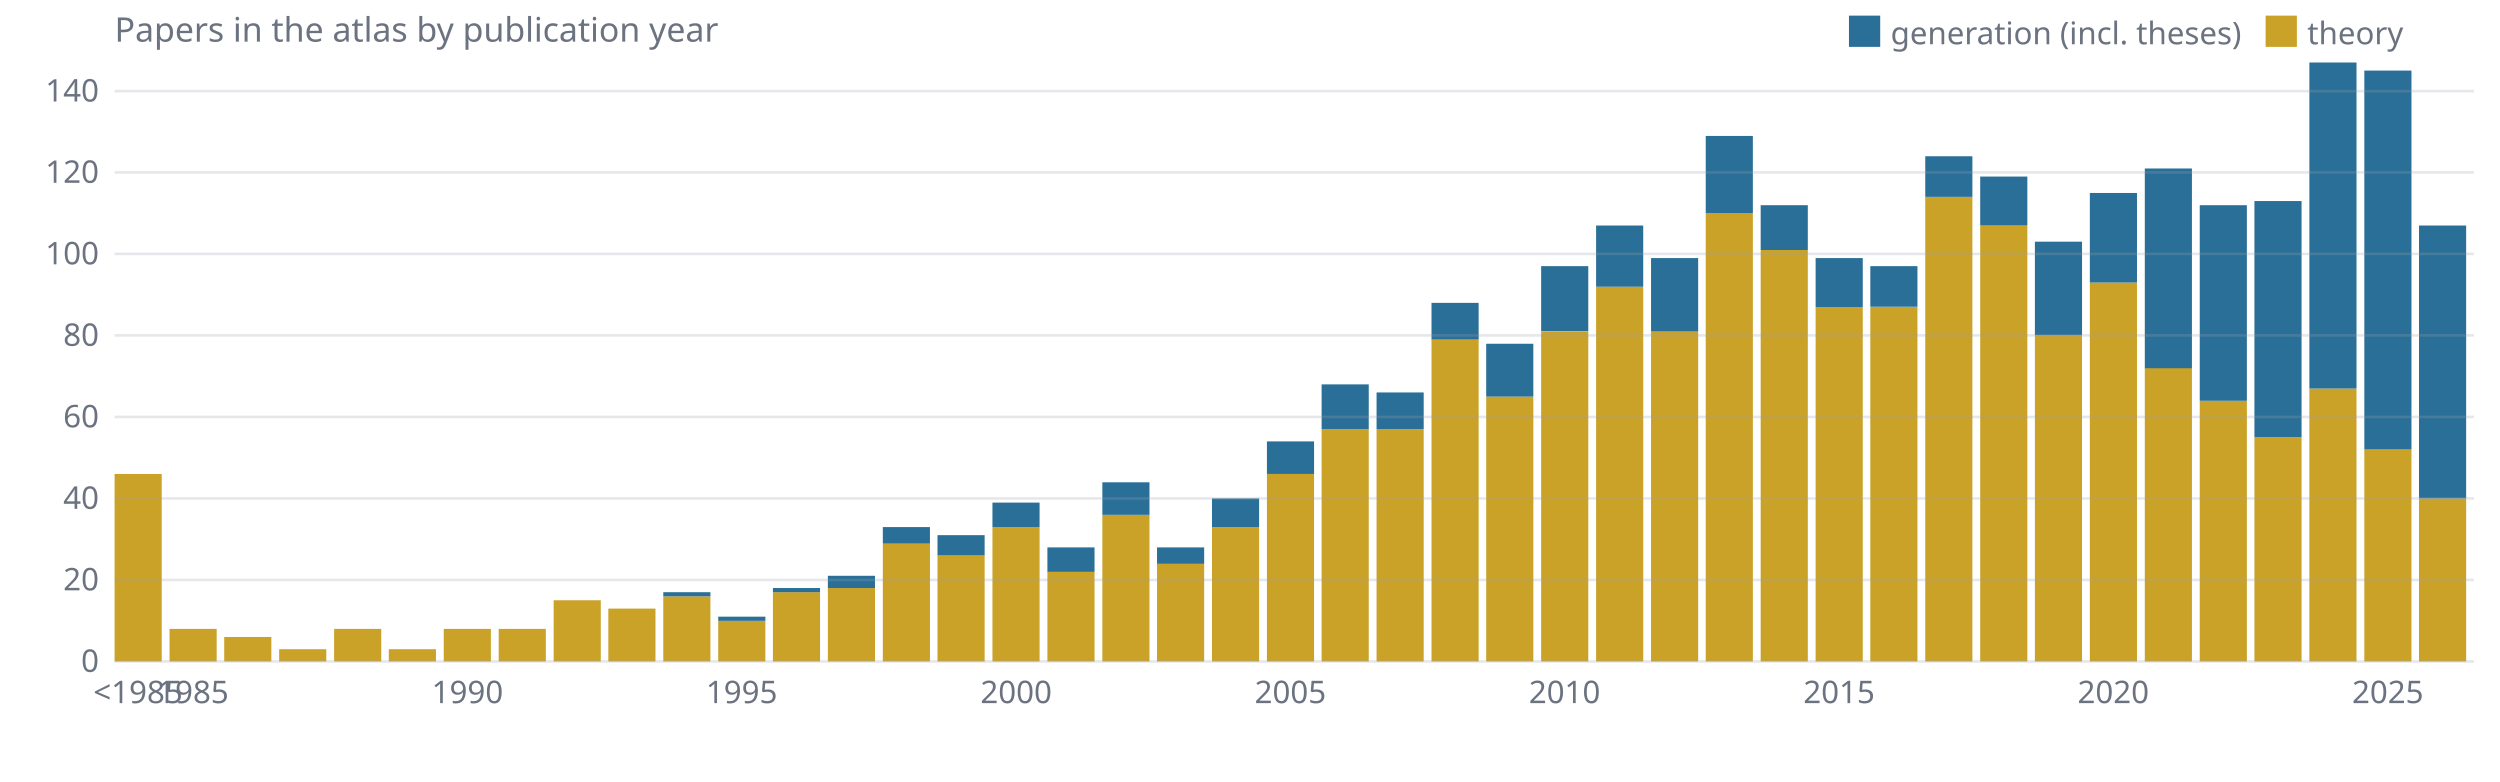
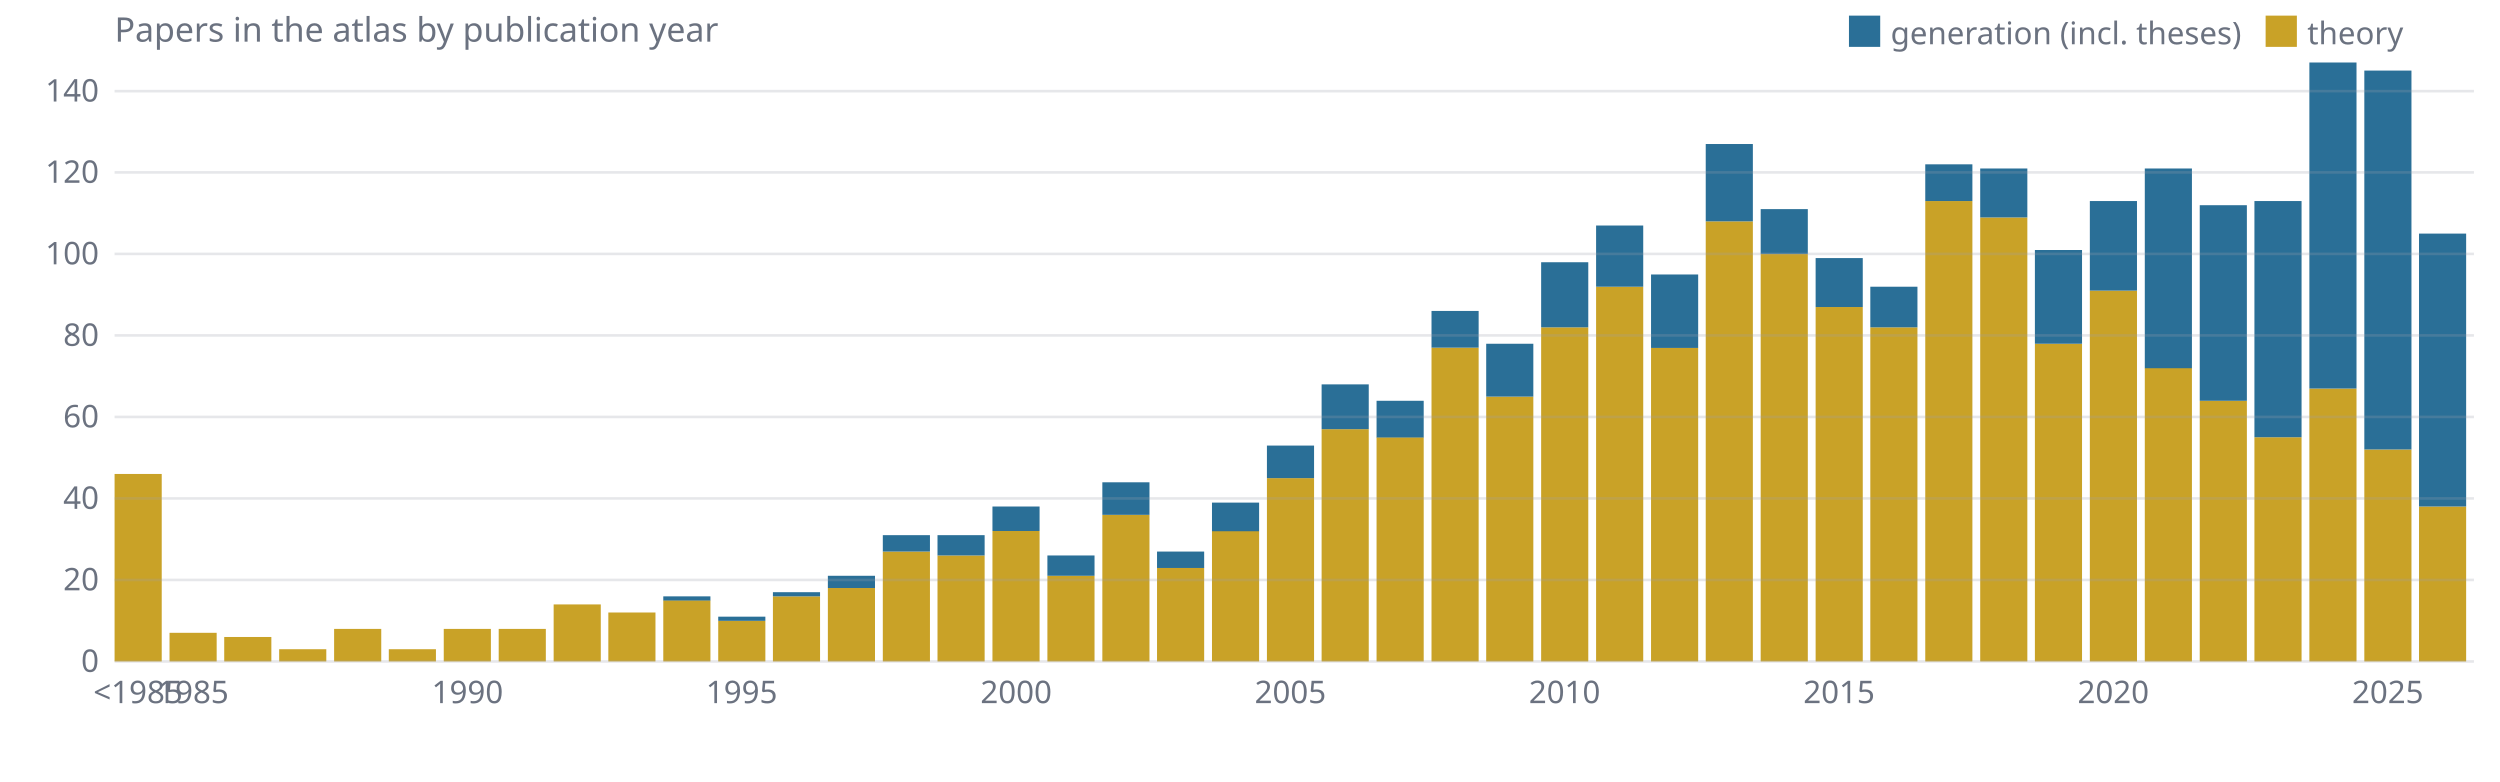
<svg xmlns="http://www.w3.org/2000/svg" viewBox="0 0 960 300" width="960" height="300" font-family="system-ui, sans-serif" font-size="12">
  <style>.g{fill:#2a6f97}.t{fill:#c9a227}text{fill:#6b7280}@media (prefers-color-scheme: dark){text{fill:#9aa1ad}}</style>
  <text x="44" y="16" font-size="13">Papers in the atlas by publication year</text>
  <rect x="710" y="6" width="12" height="12" class="g" />
  <text x="726" y="17">generation (incl. theses)</text>
  <rect x="870" y="6" width="12" height="12" class="t" />
  <text x="886" y="17">theory</text>
  <rect x="44.0" y="182.0" width="18.1" height="72.0" class="t" />
  <text x="53.0" y="270" text-anchor="middle">&lt;1985</text>
-   <rect x="65.1" y="241.5" width="18.1" height="12.5" class="t" />
+   <rect x="65.1" y="243.0" width="18.1" height="11.0" class="t" />
  <text x="74.1" y="270" text-anchor="middle">1985</text>
  <rect x="86.1" y="244.6" width="18.1" height="9.4" class="t" />
  <rect x="107.2" y="249.3" width="18.1" height="4.7" class="t" />
  <rect x="128.3" y="241.5" width="18.1" height="12.5" class="t" />
  <rect x="149.3" y="249.3" width="18.1" height="4.7" class="t" />
  <rect x="170.4" y="241.5" width="18.1" height="12.5" class="t" />
  <text x="179.5" y="270" text-anchor="middle">1990</text>
  <rect x="191.5" y="241.5" width="18.1" height="12.5" class="t" />
-   <rect x="212.6" y="230.5" width="18.1" height="23.5" class="t" />
-   <rect x="233.6" y="233.7" width="18.1" height="20.3" class="t" />
-   <rect x="254.7" y="229.0" width="18.1" height="25.0" class="t" />
-   <rect x="254.7" y="227.4" width="18.1" height="1.6" class="g" />
+   <rect x="212.6" y="232.1" width="18.1" height="21.9" class="t" />
+   <rect x="233.6" y="235.2" width="18.1" height="18.8" class="t" />
+   <rect x="254.7" y="230.5" width="18.1" height="23.5" class="t" />
+   <rect x="254.7" y="229.0" width="18.1" height="1.6" class="g" />
  <rect x="275.8" y="238.4" width="18.1" height="15.6" class="t" />
  <rect x="275.8" y="236.8" width="18.1" height="1.6" class="g" />
  <text x="284.8" y="270" text-anchor="middle">1995</text>
-   <rect x="296.8" y="227.4" width="18.1" height="26.6" class="t" />
-   <rect x="296.8" y="225.8" width="18.1" height="1.6" class="g" />
+   <rect x="296.8" y="229.0" width="18.1" height="25.0" class="t" />
+   <rect x="296.8" y="227.4" width="18.1" height="1.6" class="g" />
  <rect x="317.9" y="225.8" width="18.1" height="28.2" class="t" />
  <rect x="317.9" y="221.1" width="18.1" height="4.7" class="g" />
-   <rect x="339.0" y="208.6" width="18.1" height="45.4" class="t" />
-   <rect x="339.0" y="202.4" width="18.1" height="6.3" class="g" />
+   <rect x="339.0" y="211.8" width="18.1" height="42.2" class="t" />
+   <rect x="339.0" y="205.5" width="18.1" height="6.3" class="g" />
  <rect x="360.0" y="213.3" width="18.1" height="40.7" class="t" />
  <rect x="360.0" y="205.5" width="18.1" height="7.8" class="g" />
-   <rect x="381.1" y="202.4" width="18.1" height="51.6" class="t" />
-   <rect x="381.1" y="193.0" width="18.1" height="9.4" class="g" />
+   <rect x="381.1" y="203.9" width="18.1" height="50.1" class="t" />
+   <rect x="381.1" y="194.5" width="18.1" height="9.4" class="g" />
  <text x="390.2" y="270" text-anchor="middle">2000</text>
-   <rect x="402.2" y="219.6" width="18.1" height="34.4" class="t" />
-   <rect x="402.2" y="210.2" width="18.1" height="9.4" class="g" />
+   <rect x="402.2" y="221.1" width="18.1" height="32.9" class="t" />
+   <rect x="402.2" y="213.3" width="18.1" height="7.8" class="g" />
  <rect x="423.3" y="197.7" width="18.1" height="56.3" class="t" />
  <rect x="423.3" y="185.2" width="18.1" height="12.5" class="g" />
-   <rect x="444.3" y="216.4" width="18.1" height="37.6" class="t" />
-   <rect x="444.3" y="210.2" width="18.1" height="6.3" class="g" />
-   <rect x="465.4" y="202.4" width="18.1" height="51.6" class="t" />
-   <rect x="465.4" y="191.4" width="18.1" height="11.0" class="g" />
-   <rect x="486.5" y="182.0" width="18.1" height="72.0" class="t" />
-   <rect x="486.5" y="169.5" width="18.1" height="12.5" class="g" />
+   <rect x="444.3" y="218.0" width="18.1" height="36.0" class="t" />
+   <rect x="444.3" y="211.8" width="18.1" height="6.3" class="g" />
+   <rect x="465.4" y="203.9" width="18.1" height="50.1" class="t" />
+   <rect x="465.4" y="193.0" width="18.1" height="11.0" class="g" />
+   <rect x="486.5" y="183.6" width="18.1" height="70.4" class="t" />
+   <rect x="486.5" y="171.1" width="18.1" height="12.5" class="g" />
  <text x="495.5" y="270" text-anchor="middle">2005</text>
  <rect x="507.5" y="164.8" width="18.1" height="89.2" class="t" />
  <rect x="507.5" y="147.6" width="18.1" height="17.2" class="g" />
-   <rect x="528.6" y="164.8" width="18.1" height="89.2" class="t" />
-   <rect x="528.6" y="150.7" width="18.1" height="14.1" class="g" />
-   <rect x="549.7" y="130.4" width="18.1" height="123.6" class="t" />
-   <rect x="549.7" y="116.3" width="18.1" height="14.1" class="g" />
+   <rect x="528.6" y="167.9" width="18.1" height="86.1" class="t" />
+   <rect x="528.6" y="153.9" width="18.1" height="14.1" class="g" />
+   <rect x="549.7" y="133.5" width="18.1" height="120.5" class="t" />
+   <rect x="549.7" y="119.4" width="18.1" height="14.1" class="g" />
  <rect x="570.7" y="152.3" width="18.1" height="101.7" class="t" />
  <rect x="570.7" y="132.0" width="18.1" height="20.3" class="g" />
-   <rect x="591.8" y="127.3" width="18.1" height="126.7" class="t" />
-   <rect x="591.8" y="102.2" width="18.1" height="25.0" class="g" />
+   <rect x="591.8" y="125.7" width="18.1" height="128.3" class="t" />
+   <rect x="591.8" y="100.7" width="18.1" height="25.0" class="g" />
  <text x="600.8" y="270" text-anchor="middle">2010</text>
  <rect x="612.9" y="110.1" width="18.1" height="143.9" class="t" />
  <rect x="612.9" y="86.6" width="18.1" height="23.5" class="g" />
-   <rect x="634.0" y="127.3" width="18.1" height="126.7" class="t" />
-   <rect x="634.0" y="99.1" width="18.1" height="28.2" class="g" />
-   <rect x="655.0" y="81.9" width="18.1" height="172.1" class="t" />
-   <rect x="655.0" y="52.2" width="18.1" height="29.7" class="g" />
-   <rect x="676.1" y="96.0" width="18.1" height="158.0" class="t" />
-   <rect x="676.1" y="78.8" width="18.1" height="17.2" class="g" />
+   <rect x="634.0" y="133.5" width="18.1" height="120.5" class="t" />
+   <rect x="634.0" y="105.4" width="18.1" height="28.2" class="g" />
+   <rect x="655.0" y="85.0" width="18.1" height="169.0" class="t" />
+   <rect x="655.0" y="55.3" width="18.1" height="29.7" class="g" />
+   <rect x="676.1" y="97.5" width="18.1" height="156.5" class="t" />
+   <rect x="676.1" y="80.3" width="18.1" height="17.2" class="g" />
  <rect x="697.2" y="117.9" width="18.1" height="136.1" class="t" />
  <rect x="697.2" y="99.1" width="18.1" height="18.8" class="g" />
  <text x="706.2" y="270" text-anchor="middle">2015</text>
-   <rect x="718.2" y="117.9" width="18.1" height="136.1" class="t" />
-   <rect x="718.2" y="102.2" width="18.1" height="15.6" class="g" />
-   <rect x="739.3" y="75.6" width="18.1" height="178.4" class="t" />
-   <rect x="739.3" y="60.0" width="18.1" height="15.6" class="g" />
-   <rect x="760.4" y="86.6" width="18.1" height="167.4" class="t" />
-   <rect x="760.4" y="67.8" width="18.1" height="18.8" class="g" />
-   <rect x="781.4" y="128.8" width="18.1" height="125.2" class="t" />
-   <rect x="781.4" y="92.8" width="18.1" height="36.0" class="g" />
-   <rect x="802.5" y="108.5" width="18.1" height="145.5" class="t" />
-   <rect x="802.5" y="74.1" width="18.1" height="34.4" class="g" />
+   <rect x="718.2" y="125.7" width="18.1" height="128.3" class="t" />
+   <rect x="718.2" y="110.1" width="18.1" height="15.6" class="g" />
+   <rect x="739.3" y="77.2" width="18.1" height="176.8" class="t" />
+   <rect x="739.3" y="63.1" width="18.1" height="14.1" class="g" />
+   <rect x="760.4" y="83.5" width="18.1" height="170.5" class="t" />
+   <rect x="760.4" y="64.7" width="18.1" height="18.8" class="g" />
+   <rect x="781.4" y="132.0" width="18.1" height="122.0" class="t" />
+   <rect x="781.4" y="96.0" width="18.1" height="36.0" class="g" />
+   <rect x="802.5" y="111.6" width="18.1" height="142.4" class="t" />
+   <rect x="802.5" y="77.2" width="18.1" height="34.4" class="g" />
  <text x="811.5" y="270" text-anchor="middle">2020</text>
  <rect x="823.6" y="141.3" width="18.1" height="112.7" class="t" />
  <rect x="823.6" y="64.7" width="18.1" height="76.7" class="g" />
  <rect x="844.7" y="153.9" width="18.1" height="100.1" class="t" />
  <rect x="844.7" y="78.8" width="18.1" height="75.1" class="g" />
  <rect x="865.7" y="167.9" width="18.1" height="86.1" class="t" />
  <rect x="865.7" y="77.2" width="18.1" height="90.7" class="g" />
  <rect x="886.8" y="149.2" width="18.1" height="104.8" class="t" />
  <rect x="886.8" y="24.0" width="18.1" height="125.2" class="g" />
  <rect x="907.9" y="172.6" width="18.1" height="81.4" class="t" />
  <rect x="907.9" y="27.1" width="18.1" height="145.5" class="g" />
  <text x="916.9" y="270" text-anchor="middle">2025</text>
-   <rect x="928.9" y="191.4" width="18.1" height="62.6" class="t" />
-   <rect x="928.9" y="86.6" width="18.1" height="104.8" class="g" />
+   <rect x="928.9" y="194.5" width="18.1" height="59.5" class="t" />
+   <rect x="928.9" y="89.7" width="18.1" height="104.8" class="g" />
  <text x="38" y="258.0" text-anchor="end">0</text>
  <line x1="44" y1="254.0" x2="950" y2="254.0" stroke="#9ca3af" stroke-opacity="0.25" />
  <text x="38" y="226.7" text-anchor="end">20</text>
  <line x1="44" y1="222.7" x2="950" y2="222.7" stroke="#9ca3af" stroke-opacity="0.25" />
  <text x="38" y="195.4" text-anchor="end">40</text>
  <line x1="44" y1="191.4" x2="950" y2="191.4" stroke="#9ca3af" stroke-opacity="0.25" />
  <text x="38" y="164.1" text-anchor="end">60</text>
  <line x1="44" y1="160.1" x2="950" y2="160.1" stroke="#9ca3af" stroke-opacity="0.25" />
  <text x="38" y="132.8" text-anchor="end">80</text>
  <line x1="44" y1="128.8" x2="950" y2="128.8" stroke="#9ca3af" stroke-opacity="0.25" />
  <text x="38" y="101.5" text-anchor="end">100</text>
  <line x1="44" y1="97.5" x2="950" y2="97.5" stroke="#9ca3af" stroke-opacity="0.25" />
  <text x="38" y="70.2" text-anchor="end">120</text>
  <line x1="44" y1="66.2" x2="950" y2="66.2" stroke="#9ca3af" stroke-opacity="0.25" />
  <text x="38" y="39.0" text-anchor="end">140</text>
  <line x1="44" y1="35.0" x2="950" y2="35.0" stroke="#9ca3af" stroke-opacity="0.25" />
</svg>
